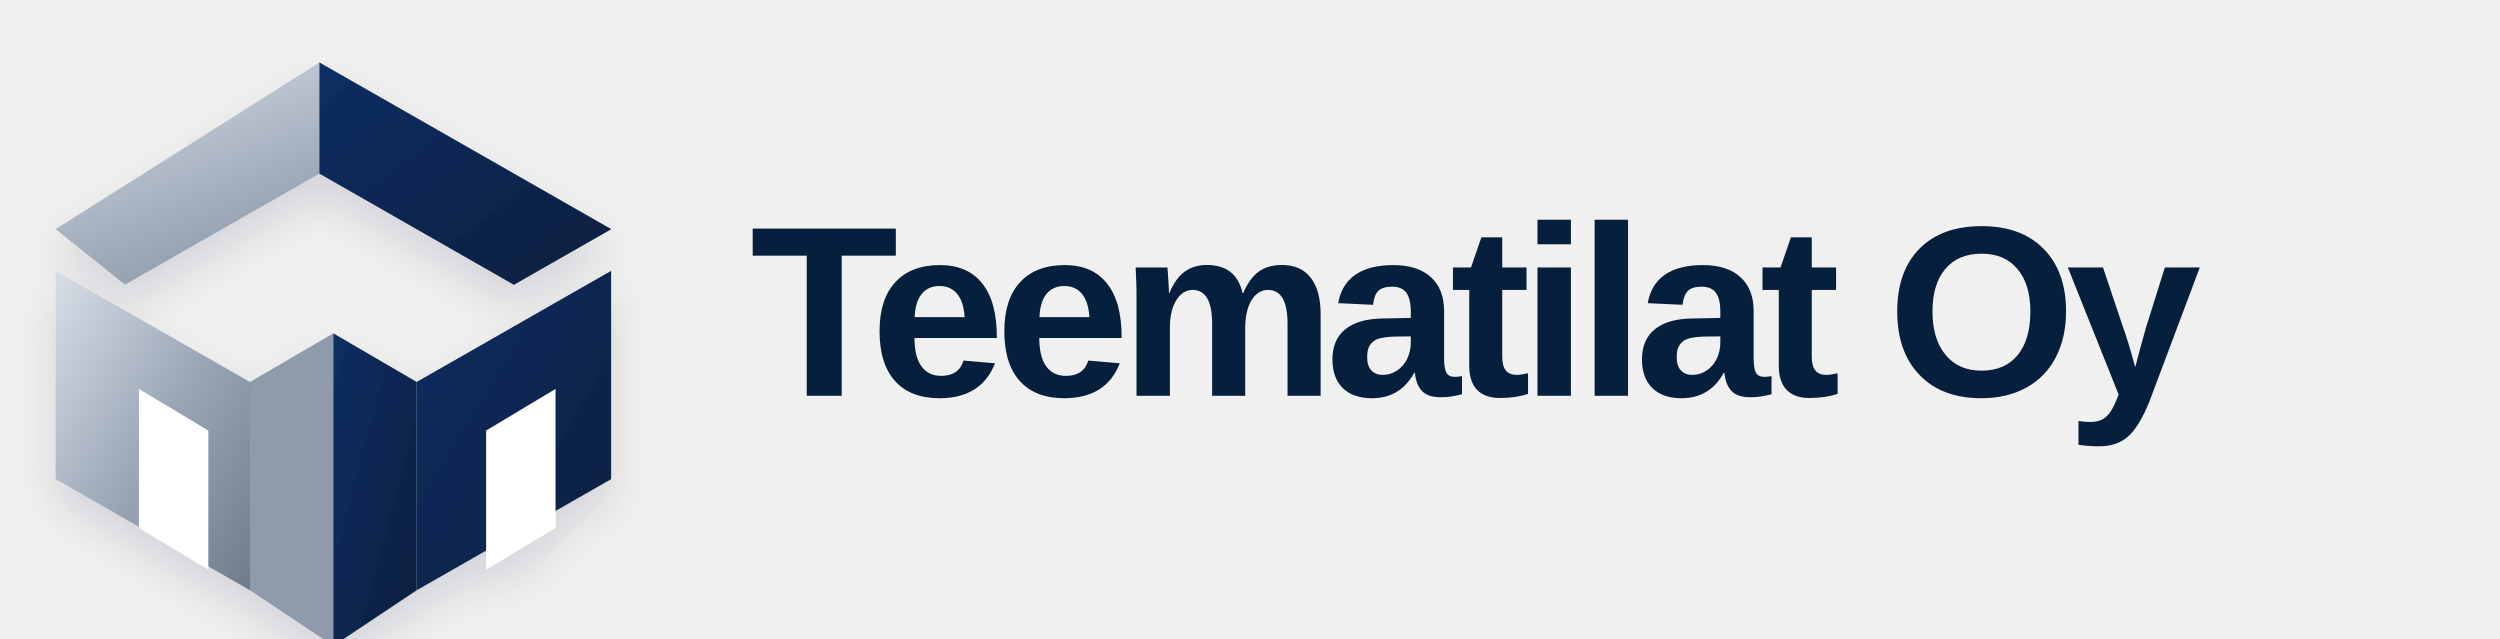
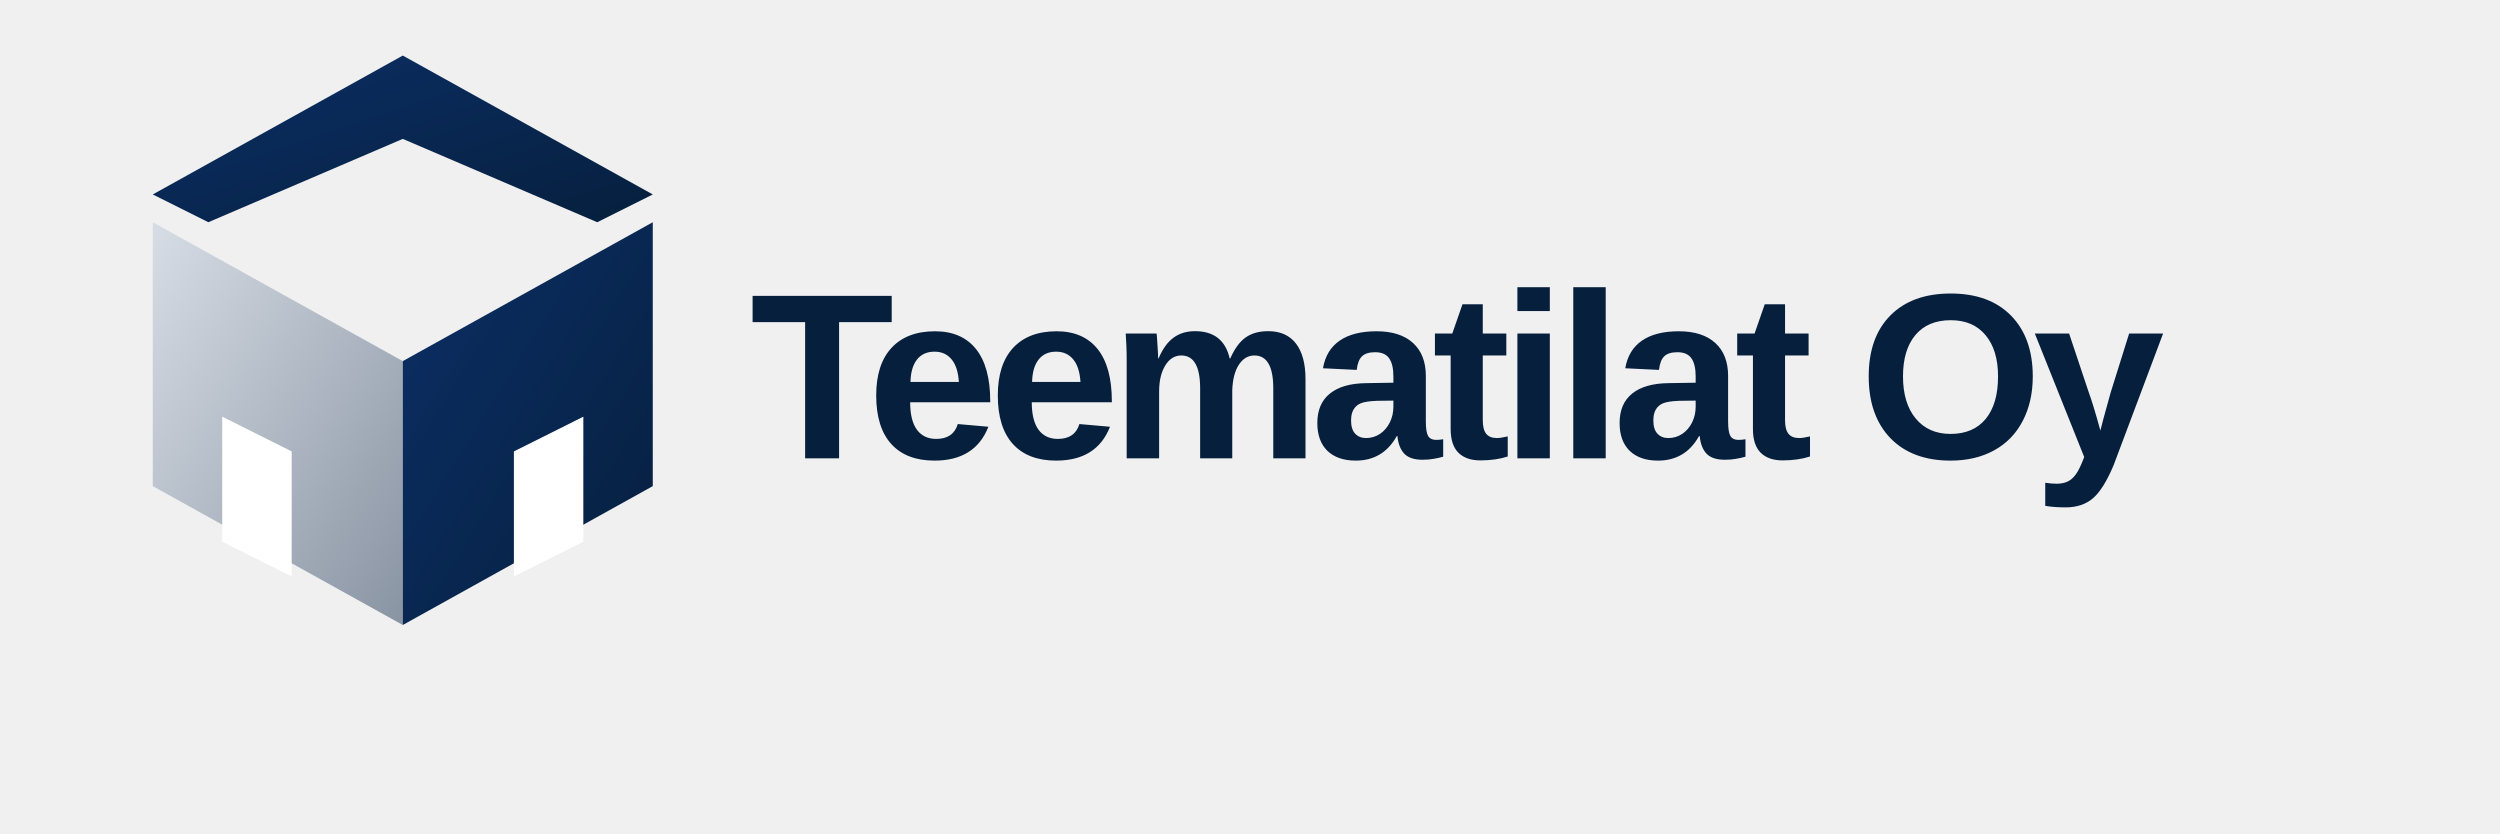
- <svg xmlns="http://www.w3.org/2000/svg" class="brand-logo" viewBox="0 0 360 92" role="img" aria-label="Teematilat Oy">
+ <svg xmlns="http://www.w3.org/2000/svg" viewBox="0 0 360 120" role="img" aria-label="Teematilat Oy">
  <defs>
-     <linearGradient id="silverA" x1="0" y1="0" x2="1" y2="1">
-       <stop offset="0%" stop-color="#d8dee7" />
-       <stop offset="52%" stop-color="#9aa6b6" />
-       <stop offset="100%" stop-color="#707b8a" />
+     <linearGradient id="grey" x1="0" y1="0" x2="1" y2="1">
+       <stop offset="0%" stop-color="#d7dde5" />
+       <stop offset="100%" stop-color="#8994a3" />
    </linearGradient>
-     <linearGradient id="navyA" x1="0" y1="0" x2="1" y2="1">
-       <stop offset="0%" stop-color="#0b2e63" />
+     <linearGradient id="blue" x1="0" y1="0" x2="1" y2="1">
+       <stop offset="0%" stop-color="#0b2f66" />
      <stop offset="100%" stop-color="#061f3d" />
    </linearGradient>
-     <filter id="softShadow" x="-15%" y="-15%" width="130%" height="130%">
-       <feDropShadow dx="0" dy="3" stdDeviation="3" flood-color="#061f3d" flood-opacity=".12" />
-     </filter>
  </defs>
-   <g transform="translate(8 9)" filter="url(#softShadow)">
-     <polygon points="38,0 80,24 66,32 38,16 10,32 0,24" fill="url(#silverA)" />
-     <polygon points="38,0 80,24 66,32 38,16" fill="url(#navyA)" />
-     <polygon points="0,30 28,46 28,76 0,60" fill="url(#silverA)" />
-     <polygon points="12,47 22,53 22,73 12,67" fill="#ffffff" />
-     <polygon points="28,46 40,39 40,84 28,76" fill="#8f9bac" />
-     <polygon points="40,39 52,46 52,76 40,84" fill="url(#navyA)" />
-     <polygon points="52,46 80,30 80,60 52,76" fill="url(#navyA)" />
-     <polygon points="62,53 72,47 72,67 62,73" fill="#ffffff" />
+   <g transform="translate(22 8)">
+     <polygon points="36,0 72,20 64,24 36,12 8,24 0,20" fill="url(#blue)" />
+     <polygon points="0,24 36,44 36,82 0,62" fill="url(#grey)" />
+     <polygon points="36,44 72,24 72,62 36,82" fill="url(#blue)" />
+     <polygon points="10,52 20,57 20,75 10,70" fill="#ffffff" />
+     <polygon points="52,57 62,52 62,70 52,75" fill="#ffffff" />
  </g>
-   <text x="108" y="57" font-family="Arial, Helvetica, sans-serif" font-size="35" font-weight="900" letter-spacing="-1.5" fill="#061f3d">Teematilat Oy</text>
+   <text x="108" y="66" font-family="Arial, Helvetica, sans-serif" font-size="34" font-weight="900" letter-spacing="-1.4" fill="#061f3d">
+     Teematilat Oy
+   </text>
</svg>
